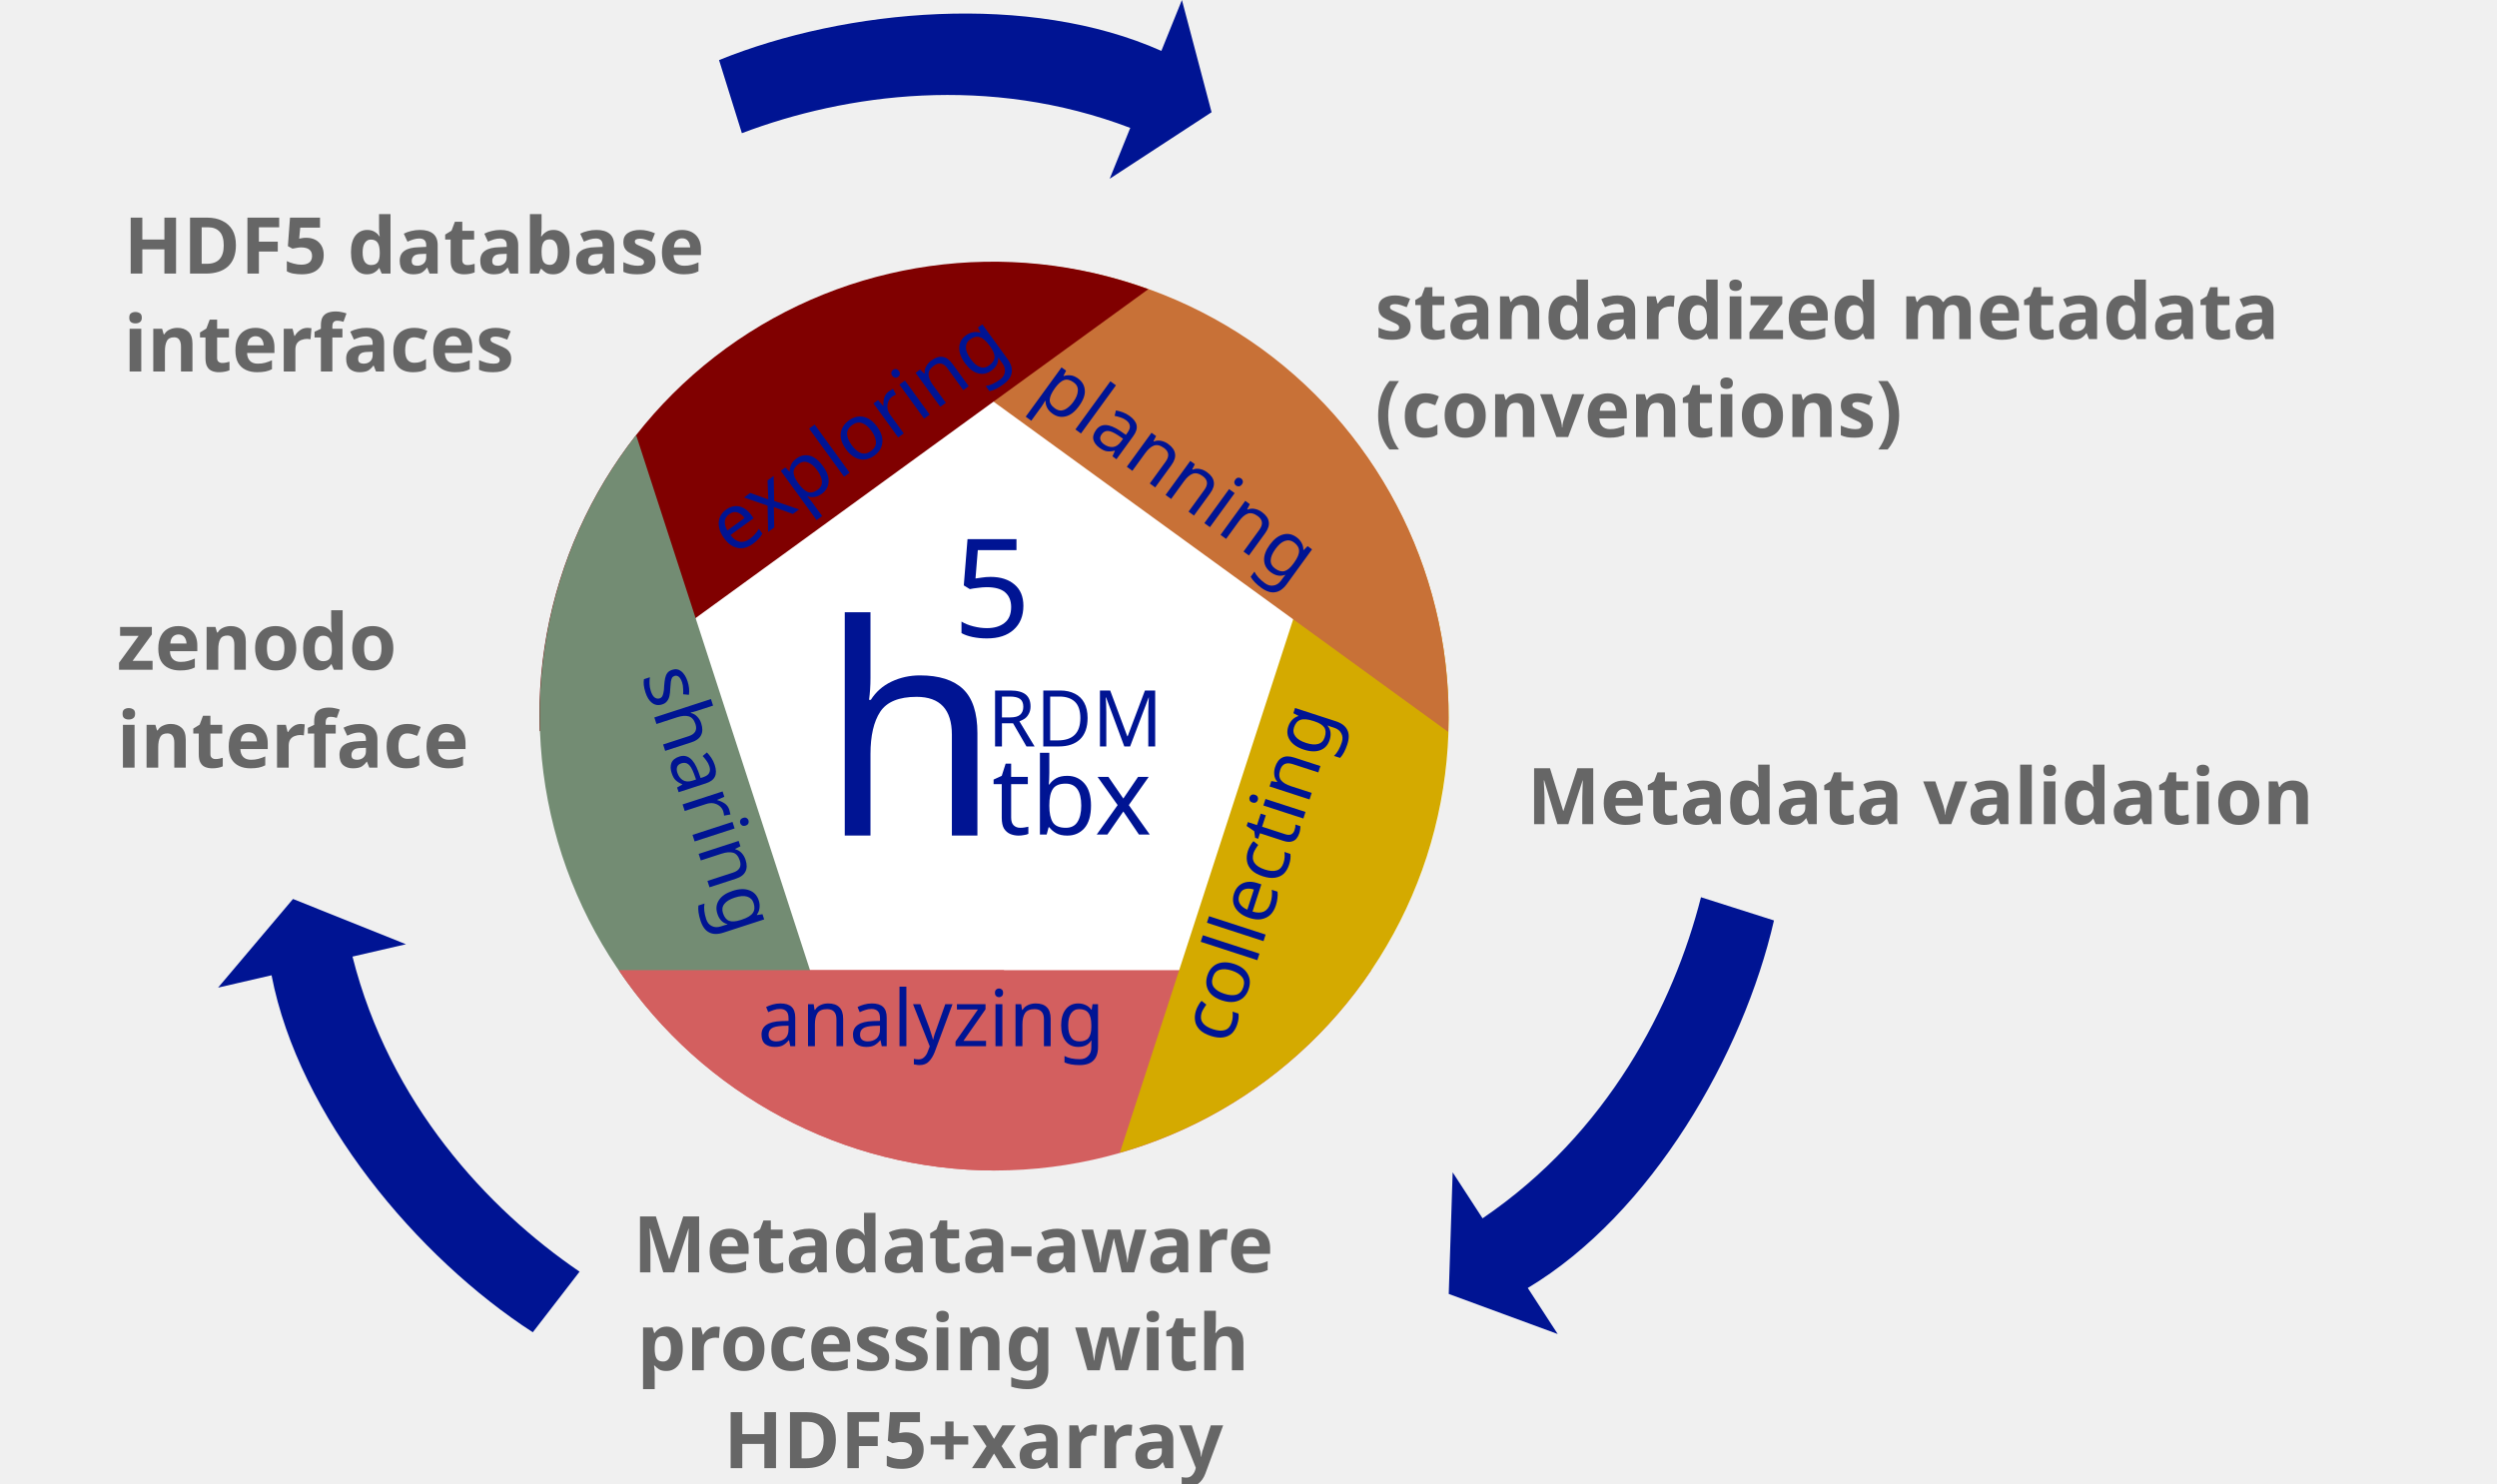
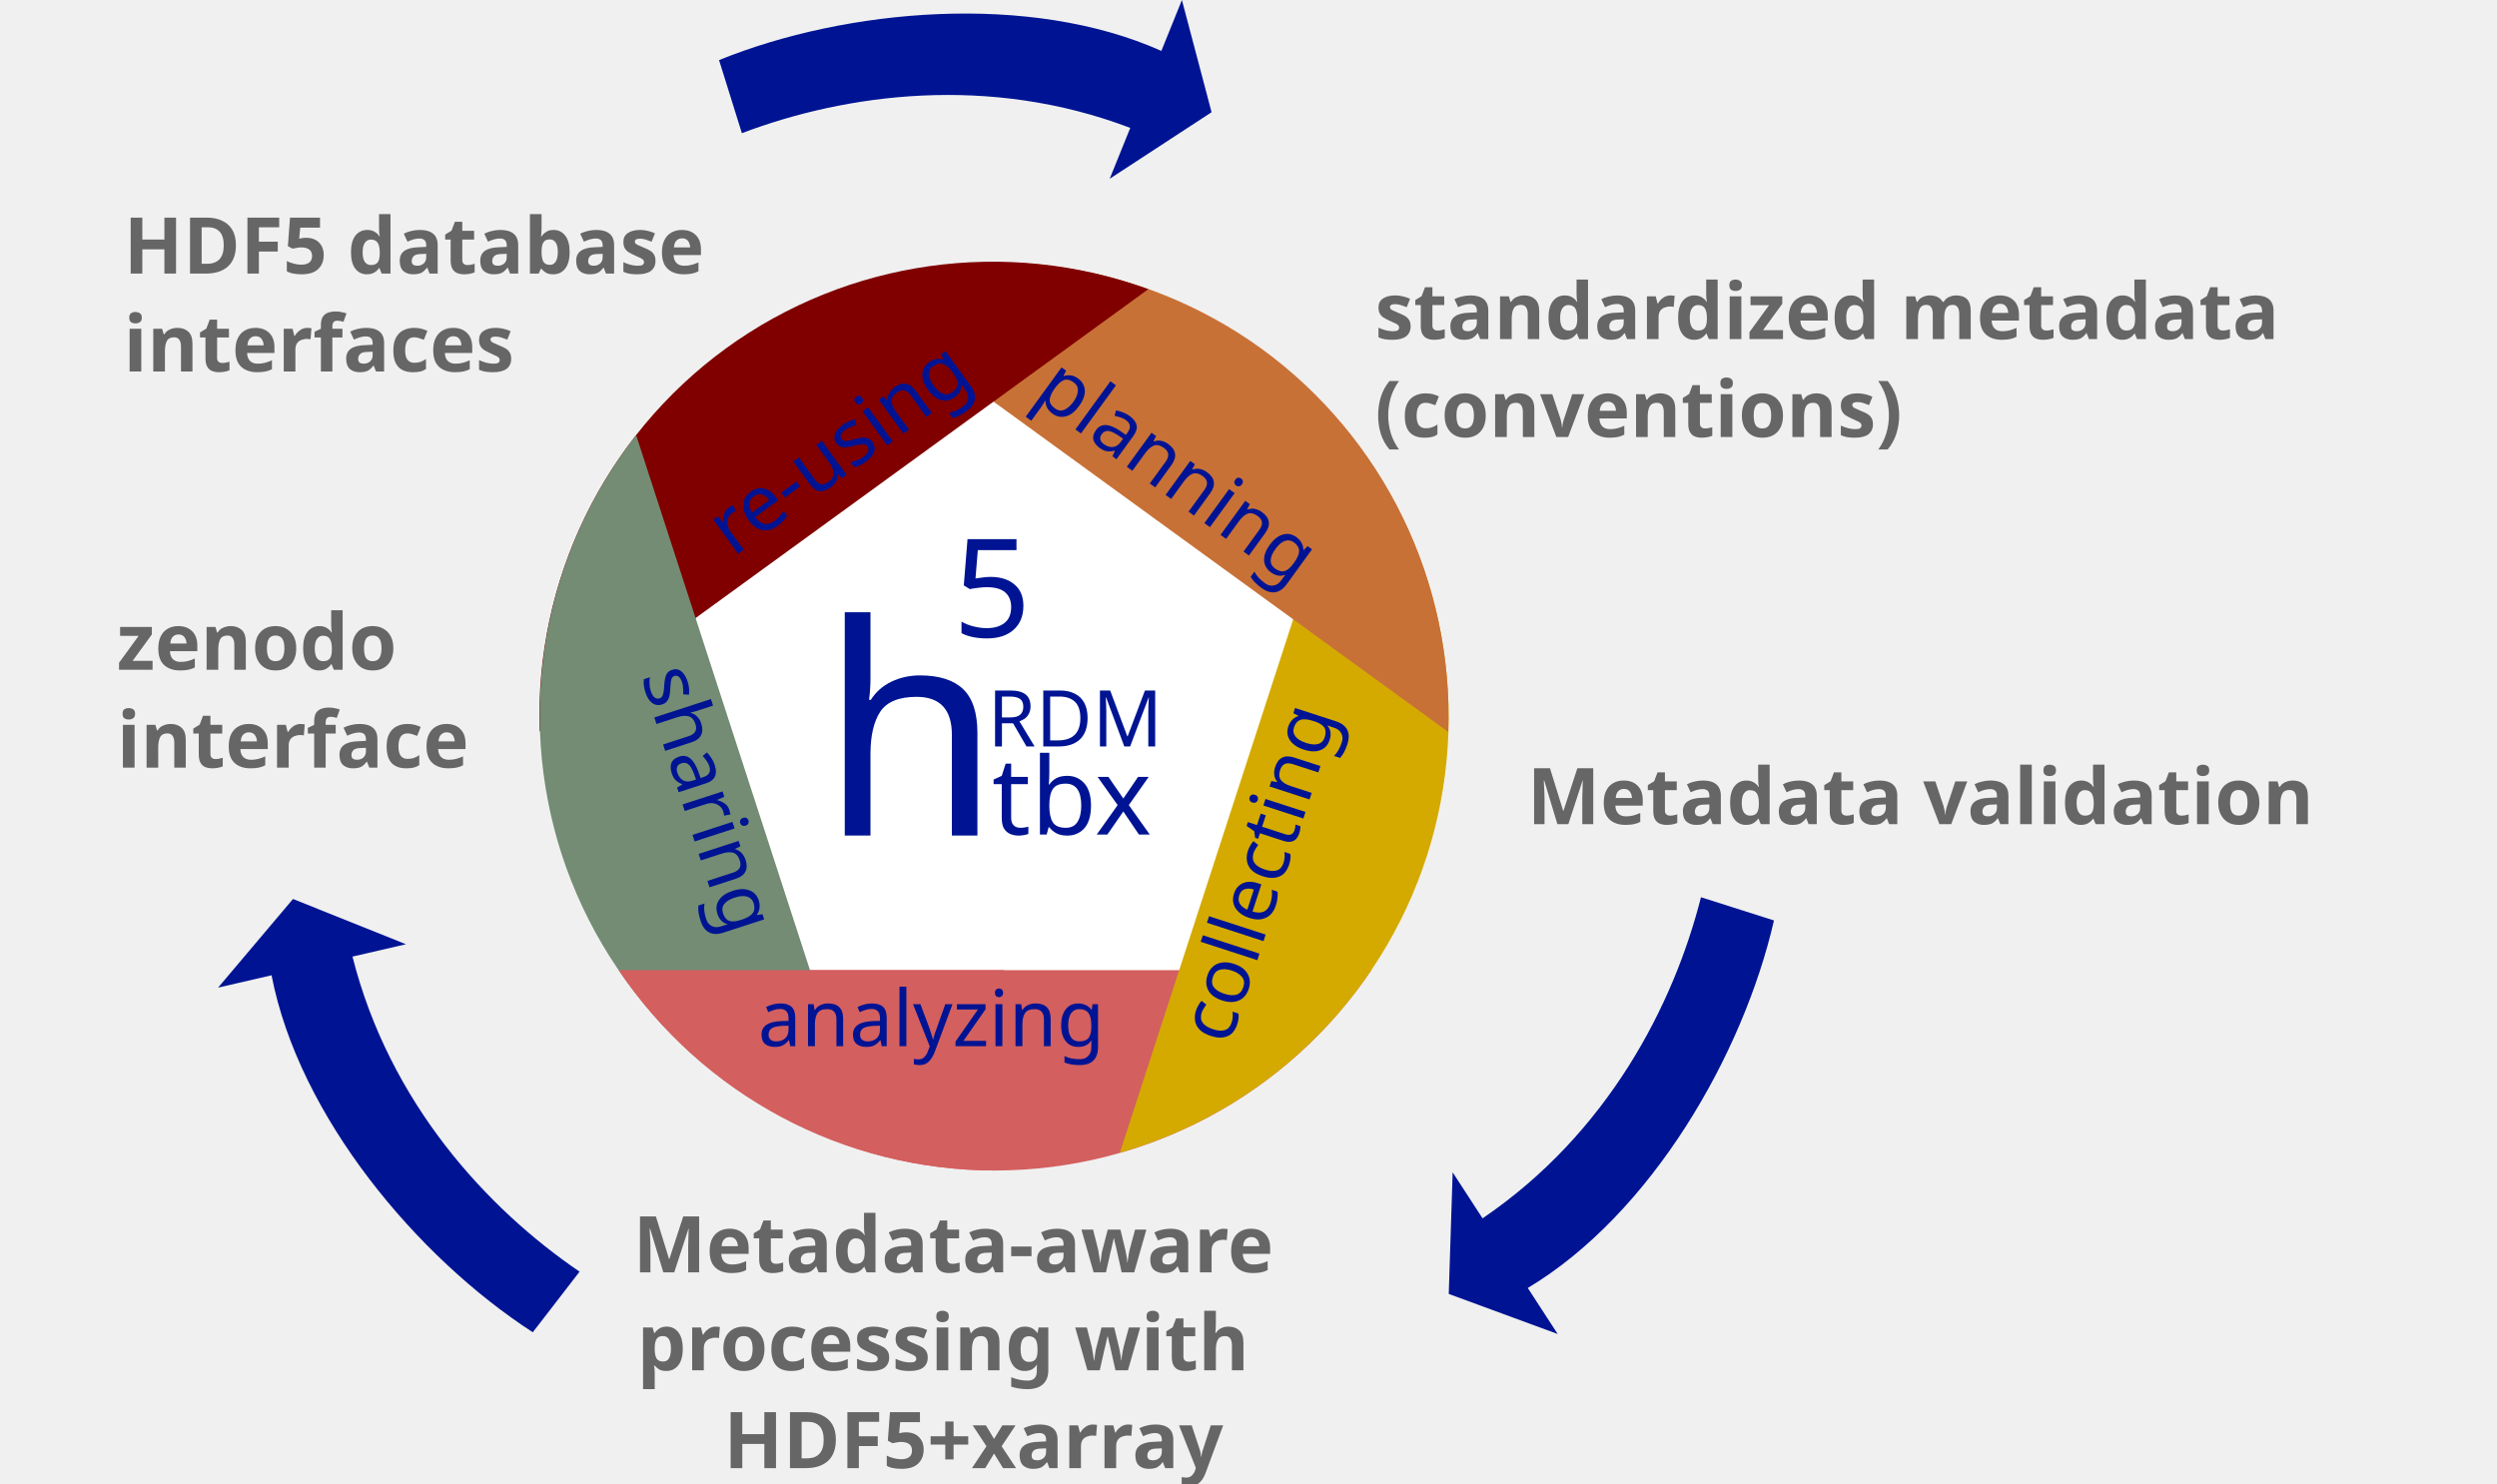
<svg xmlns="http://www.w3.org/2000/svg" width="220mm" height="130.759mm" viewBox="0 0 220 130.759" version="1.1" id="svg1">
  <defs id="defs1" />
  <g id="layer1" transform="translate(35.87342,-8.954262)" style="display:inline">
    <circle style="fill:#ffffff;stroke:none;stroke-width:0.84;stroke-linecap:square;stroke-opacity:1;paint-order:markers stroke fill" id="path12-9" cx="84.264" cy="27.856" r="40" transform="rotate(36)" />
    <path id="path9-4" style="fill:#d35f5f;stroke:none;stroke-width:0.259;stroke-linecap:square;stroke-opacity:1;paint-order:markers stroke fill" d="M 51.839,112.098 A 40,40 0 0 0 84.95,94.444 l -66.283,-9e-6 a 40,40 0 0 0 33.172,17.654 z" />
    <path id="path8-7" style="fill:#d4aa00;stroke:none;stroke-width:0.259;stroke-linecap:square;stroke-opacity:1;paint-order:markers stroke fill" d="M 89.831,84.44 A 40,40 0 0 0 83.273,47.494 L 62.791,110.533 A 40,40 0 0 0 89.831,84.44 Z" />
    <text xml:space="preserve" style="font-style:normal;font-weight:normal;font-size:25.875px;line-height:1.25;font-family:sans-serif;fill:#001493;fill-opacity:1;stroke:none;stroke-width:0.647" x="36.353" y="82.579" id="text6744-0-8-8">
      <tspan id="tspan6742-3-6-9" style="fill:#001493;fill-opacity:1;stroke-width:0.647" x="36.353" y="82.579">h</tspan>
    </text>
    <path id="path7-5" style="fill:#c87137;stroke:none;stroke-width:0.259;stroke-linecap:square;stroke-opacity:1;paint-order:markers stroke fill" d="m 75.266,39.674 a 40,40 0 0 0 -37.164,-5.18 L 91.727,73.454 A 40,40 0 0 0 75.266,39.674 Z" />
    <text xml:space="preserve" style="font-style:normal;font-weight:normal;font-size:12.075px;line-height:1.25;font-family:sans-serif;fill:#001493;fill-opacity:1;stroke:none;stroke-width:0.647" x="48.074" y="65.089" id="text6744-5-2-6-7">
      <tspan id="tspan6742-2-4-1-8" style="font-size:12.075px;fill:#001493;fill-opacity:1;stroke-width:0.647" x="48.074" y="65.089">5</tspan>
    </text>
    <text xml:space="preserve" style="font-style:normal;font-weight:normal;font-size:9.488px;line-height:1.25;font-family:sans-serif;fill:#001493;fill-opacity:1;stroke:none;stroke-width:0.647" x="51.51" y="82.495" id="text6744-5-9-4-2-9">
      <tspan id="tspan6742-2-0-7-2-4" style="font-size:9.488px;fill:#001493;fill-opacity:1;stroke-width:0.647" x="51.51" y="82.495">tbx</tspan>
    </text>
    <text xml:space="preserve" style="font-style:normal;font-weight:normal;font-size:6.867px;line-height:1.25;font-family:sans-serif;fill:#001493;fill-opacity:1;stroke:none;stroke-width:0.644" x="51.38" y="74.369" id="text6744-5-9-1-8-9-9" transform="scale(0.9951373,1.004887)">
      <tspan id="tspan6742-2-0-9-3-6-5" style="font-size:6.867px;fill:#001493;fill-opacity:1;stroke-width:0.644" x="51.38" y="74.369">RDM</tspan>
    </text>
    <path id="path11-3" style="fill:#800000;stroke:none;stroke-width:0.259;stroke-linecap:square;stroke-opacity:1;paint-order:markers stroke fill" d="M 28.087,39.652 A 40,40 0 0 0 11.676,73.396 l 53.624,-38.96 a 40,40 0 0 0 -37.213,5.216 z" />
    <path id="path10-3" style="fill:#738c73;fill-opacity:1;stroke:none;stroke-width:0.259;stroke-linecap:square;stroke-opacity:1;paint-order:markers stroke fill" d="M 13.634,84.297 A 40,40 0 0 0 40.655,110.332 L 20.173,47.293 a 40,40 0 0 0 -6.539,37.004 z" />
    <path id="path13-1" style="fill:#d35f5f;fill-opacity:1;stroke:none;stroke-width:0.259;stroke-linecap:square;stroke-opacity:1;paint-order:markers stroke fill" d="M 51.74,112.098 A 40,40 0 0 1 18.63,94.444 l 33.957,10e-7 -10e-6,17.608 a 40,40 0 0 1 -0.846,0.046 z" />
  </g>
  <g id="layer2" style="display:inline" transform="translate(36.94085,23.06048)">
    <text xml:space="preserve" style="font-style:normal;font-weight:normal;font-size:6.867px;line-height:1.25;font-family:sans-serif;fill:#001493;fill-opacity:1;stroke:none;stroke-width:0.644" x="50.924" y="-21.912" id="text6744-5-9-1-8-9-9-7" transform="matrix(0.805083,0.584927,-0.5906575,0.8129703,0,0)">
      <tspan id="tspan6742-2-0-9-3-6-5-8" style="font-size:6.867px;fill:#001493;fill-opacity:1;stroke-width:0.644" x="50.924" y="-21.912">planning</tspan>
    </text>
    <text xml:space="preserve" style="font-style:normal;font-weight:normal;font-size:6.867px;line-height:1.25;font-family:sans-serif;fill:#001493;fill-opacity:1;stroke:none;stroke-width:0.644" x="-43.92" y="88.808" id="text6744-5-9-1-8-9-9-7-1" transform="matrix(0.3075143,-0.9464318,0.9557039,0.310527,0,0)">
      <tspan id="tspan6742-2-0-9-3-6-5-8-5" style="font-size:6.867px;fill:#001493;fill-opacity:1;stroke-width:0.644" x="-43.92" y="88.808">collecting</tspan>
    </text>
    <text xml:space="preserve" style="font-style:normal;font-weight:normal;font-size:6.867px;line-height:1.25;font-family:sans-serif;fill:#001493;fill-opacity:1;stroke:none;stroke-width:0.644" x="40.944" y="-7.25" id="text6744-5-9-1-8-9-9-7-1-6" transform="matrix(0.3075143,0.9464318,-0.9557039,0.310527,0,0)">
      <tspan id="tspan6742-2-0-9-3-6-5-8-5-1" style="font-size:6.867px;fill:#001493;fill-opacity:1;stroke-width:0.644" x="40.944" y="-7.25">sharing</tspan>
    </text>
    <text xml:space="preserve" style="font-style:normal;font-weight:normal;font-size:6.867px;line-height:1.25;font-family:sans-serif;fill:#001493;fill-opacity:1;stroke:none;stroke-width:0.644" x="7.062" y="37.151" id="text6744-5-9-1-8-9-9-7-1-6-2" transform="matrix(0.805083,-0.584927,0.5906575,0.8129703,0,0)">
-       <tspan id="tspan6742-2-0-9-3-6-5-8-5-1-1" style="font-size:6.867px;fill:#001493;fill-opacity:1;stroke-width:0.644" x="7.062" y="37.151">exploring</tspan>
+       <tspan id="tspan6742-2-0-9-3-6-5-8-5-1-1" style="font-size:6.867px;fill:#001493;fill-opacity:1;stroke-width:0.644" x="7.062" y="37.151">re-using</tspan>
    </text>
    <text xml:space="preserve" style="font-style:normal;font-weight:normal;font-size:6.867px;line-height:1.25;font-family:sans-serif;fill:#001493;fill-opacity:1;stroke:none;stroke-width:0.644" x="29.989" y="68.793" id="text6744-5-9-1-8-9-9-7-1-6-8" transform="scale(0.9951373,1.004887)">
      <tspan id="tspan6742-2-0-9-3-6-5-8-5-1-4" style="font-size:6.867px;fill:#001493;fill-opacity:1;stroke-width:0.644" x="29.989" y="68.793">analyzing</tspan>
    </text>
    <text xml:space="preserve" style="font-style:normal;font-weight:normal;font-size:6.867px;line-height:1.25;font-family:sans-serif;display:inline;fill:#4d4d4d;fill-opacity:1;stroke:none;stroke-width:0.644" x="84.613" y="6.788" id="text6744-5-9-1-8-9-9-7-1-6-8-1" transform="scale(0.9951373,1.004887)">
      <tspan style="font-style:normal;font-variant:normal;font-weight:bold;font-stretch:normal;font-size:6.867px;font-family:sans-serif;-inkscape-font-specification:'sans-serif Bold';fill:#666666;fill-opacity:1;stroke-width:0.644" x="84.613" y="6.788" id="tspan6">standardized metadata</tspan>
      <tspan style="font-style:normal;font-variant:normal;font-weight:bold;font-stretch:normal;font-size:6.867px;font-family:sans-serif;-inkscape-font-specification:'sans-serif Bold';fill:#666666;fill-opacity:1;stroke-width:0.644" x="84.613" y="15.371" id="tspan8">(conventions)</tspan>
    </text>
    <text xml:space="preserve" style="font-style:normal;font-weight:normal;font-size:6.867px;line-height:1.25;font-family:sans-serif;display:inline;fill:#4d4d4d;fill-opacity:1;stroke:none;stroke-width:0.644" x="53.521" y="88.626" id="text6744-5-9-1-8-9-9-7-1-6-8-1-4" transform="scale(0.9951373,1.004887)">
      <tspan style="font-style:normal;font-variant:normal;font-weight:bold;font-stretch:normal;font-size:6.867px;font-family:sans-serif;-inkscape-font-specification:'sans-serif Bold';text-align:center;text-anchor:middle;fill:#666666;fill-opacity:1;stroke-width:0.644" x="53.521" y="88.626" id="tspan4">Metadata-aware</tspan>
      <tspan style="font-style:normal;font-variant:normal;font-weight:bold;font-stretch:normal;font-size:6.867px;font-family:sans-serif;-inkscape-font-specification:'sans-serif Bold';text-align:center;text-anchor:middle;fill:#666666;fill-opacity:1;stroke-width:0.644" x="53.521" y="97.21" id="tspan9">processing with </tspan>
      <tspan style="font-style:normal;font-variant:normal;font-weight:bold;font-stretch:normal;font-size:6.867px;font-family:sans-serif;-inkscape-font-specification:'sans-serif Bold';text-align:center;text-anchor:middle;fill:#666666;fill-opacity:1;stroke-width:0.644" x="53.521" y="105.793" id="tspan10">HDF5+xarray</tspan>
    </text>
    <text xml:space="preserve" style="font-style:normal;font-weight:normal;font-size:6.867px;line-height:1.25;font-family:sans-serif;display:inline;fill:#4d4d4d;fill-opacity:1;stroke:none;stroke-width:0.644" x="98.079" y="49.327" id="text6744-5-9-1-8-9-9-7-1-6-8-1-4-4" transform="scale(0.9951373,1.004887)">
      <tspan style="font-style:normal;font-variant:normal;font-weight:bold;font-stretch:normal;font-size:6.867px;font-family:sans-serif;-inkscape-font-specification:'sans-serif Bold';fill:#666666;fill-opacity:1;stroke-width:0.644" x="98.079" y="49.327" id="tspan5">Metadata validation</tspan>
    </text>
    <text xml:space="preserve" style="font-style:normal;font-weight:normal;font-size:6.867px;line-height:1.25;font-family:sans-serif;display:inline;fill:#666666;fill-opacity:1;stroke:none;stroke-width:0.644" x="-26.177" y="1.044" id="text6744-5-9-1-8-9-9-7-1-6-8-1-4-4-0" transform="scale(0.9951373,1.004887)">
      <tspan style="font-style:normal;font-variant:normal;font-weight:bold;font-stretch:normal;font-size:6.867px;font-family:sans-serif;-inkscape-font-specification:'sans-serif Bold';fill:#666666;fill-opacity:1;stroke-width:0.644" x="-26.177" y="1.044" id="tspan5-7">HDF5 database</tspan>
      <tspan style="font-style:normal;font-variant:normal;font-weight:bold;font-stretch:normal;font-size:6.867px;font-family:sans-serif;-inkscape-font-specification:'sans-serif Bold';fill:#666666;fill-opacity:1;stroke-width:0.644" x="-26.177" y="9.628" id="tspan7">interfaces</tspan>
    </text>
    <text xml:space="preserve" style="font-style:normal;font-weight:normal;font-size:6.867px;line-height:1.25;font-family:sans-serif;display:inline;fill:#666666;fill-opacity:1;stroke:none;stroke-width:0.644" x="-26.768" y="35.782" id="text6744-5-9-1-8-9-9-7-1-6-8-1-4-4-0-8" transform="scale(0.9951373,1.004887)">
      <tspan style="font-style:normal;font-variant:normal;font-weight:bold;font-stretch:normal;font-size:6.867px;font-family:sans-serif;-inkscape-font-specification:'sans-serif Bold';fill:#666666;fill-opacity:1;stroke-width:0.644" x="-26.768" y="35.782" id="tspan5-7-8">zenodo</tspan>
      <tspan style="font-style:normal;font-variant:normal;font-weight:bold;font-stretch:normal;font-size:6.867px;font-family:sans-serif;-inkscape-font-specification:'sans-serif Bold';fill:#666666;fill-opacity:1;stroke-width:0.644" x="-26.768" y="44.366" id="tspan11">interface</tspan>
    </text>
    <path d="M 10.001,94.338 C -0.16,87.758 -10.606,75.346 -13.015,62.879 l -4.713,1.089 6.602,-7.812 9.952,3.989 -4.711,1.088 c 3.264,12.924 11.892,22.238 20.008,27.763 z" fill="#004a78" fill-rule="evenodd" id="path24-6-3" style="display:inline;fill:#001493;fill-opacity:1;stroke-width:0.077" />
    <path d="M 119.356,58.048 C 116.648,69.847 108.558,83.908 97.666,90.435 l 2.635,4.056 -9.599,-3.532 0.345,-10.716 2.634,4.054 C 104.708,76.81 110.51,65.518 112.925,56.002 Z" fill="#004a78" fill-rule="evenodd" id="path24-6-3-6" style="display:inline;fill:#001493;fill-opacity:1;stroke-width:0.077" />
    <path d="m 26.411,-17.766 c 11.218,-4.55 27.377,-5.987 38.971,-0.809 l 1.811,-4.485 2.613,9.889 -8.976,5.864 1.811,-4.483 c -12.459,-4.739 -25.037,-3.014 -34.218,0.465 z" fill="#004a78" fill-rule="evenodd" id="path24-6-3-0" style="display:inline;fill:#001493;fill-opacity:1;stroke-width:0.077" />
  </g>
</svg>
